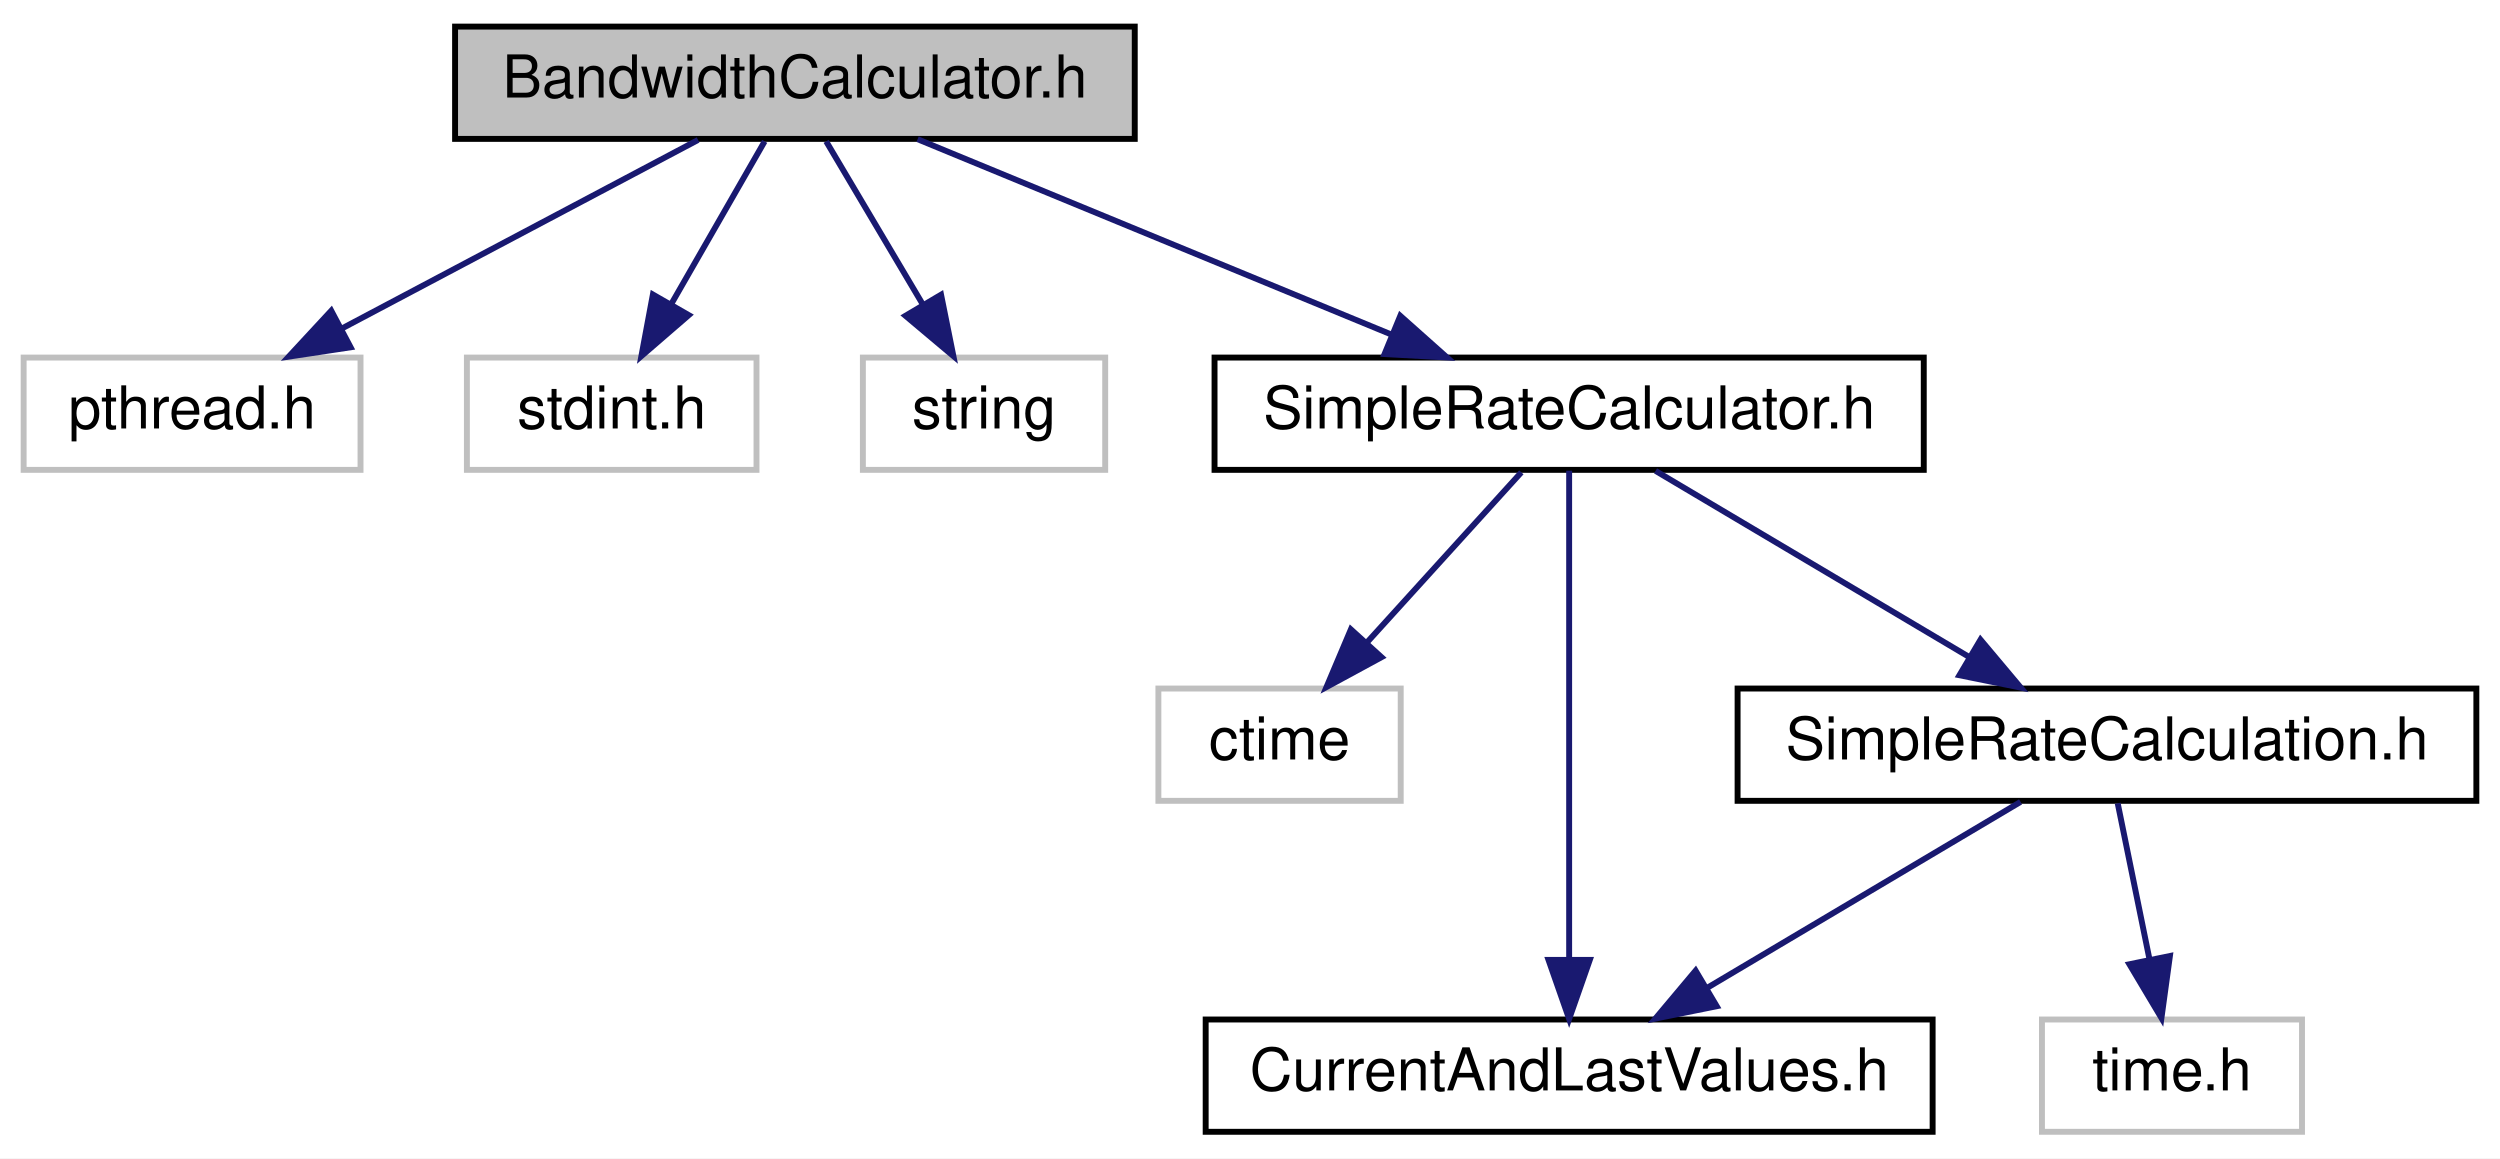
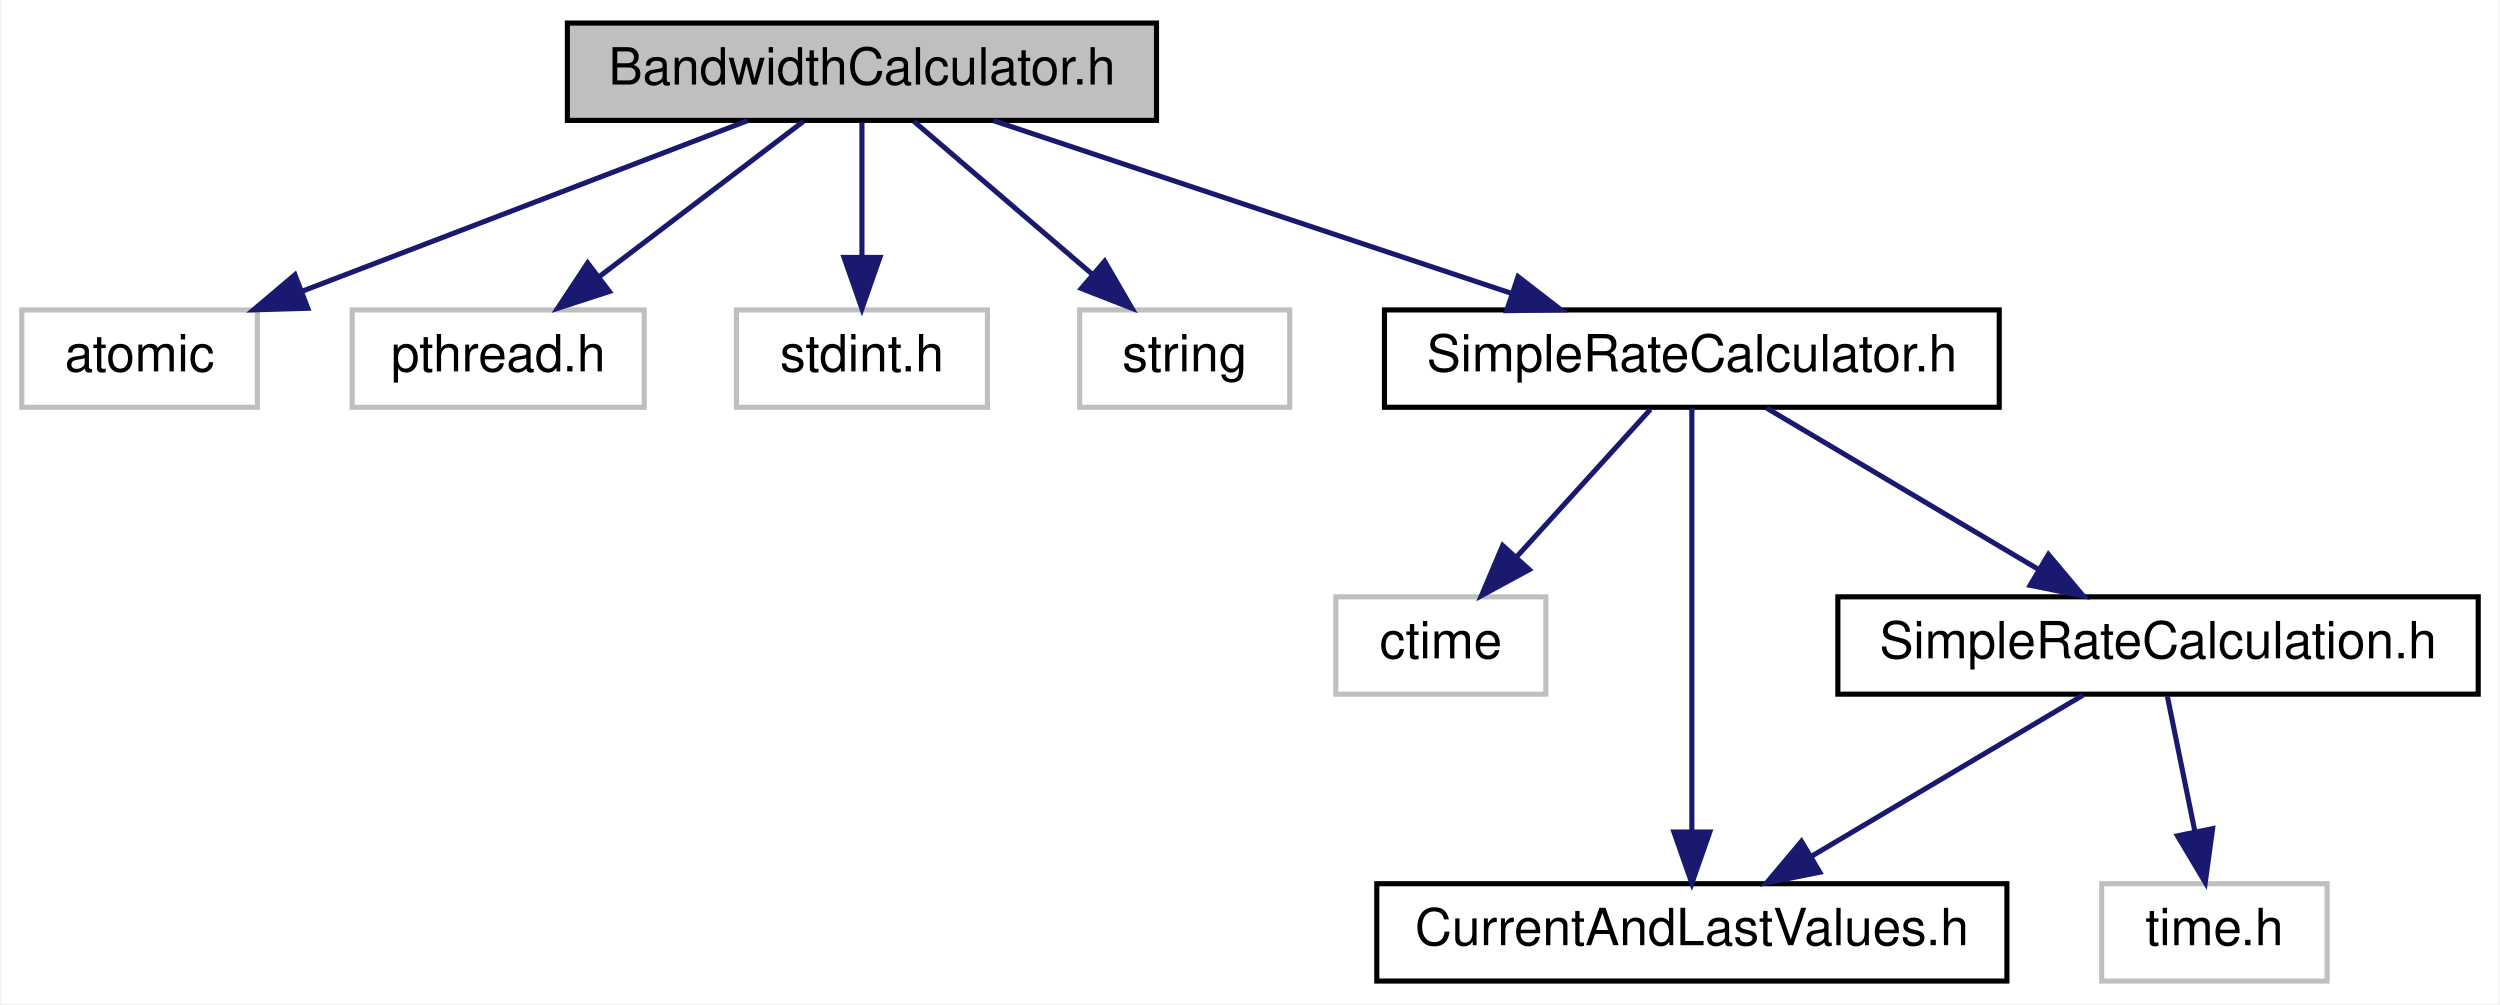
- <svg xmlns="http://www.w3.org/2000/svg" xmlns:xlink="http://www.w3.org/1999/xlink" width="423pt" height="196pt" viewBox="0.00 0.00 423.00 196.00">
+ <svg xmlns="http://www.w3.org/2000/svg" xmlns:xlink="http://www.w3.org/1999/xlink" width="488pt" height="196pt" viewBox="0.00 0.00 487.50 196.00">
  <g id="graph0" class="graph" transform="scale(1 1) rotate(0) translate(4 192)">
-     <polygon fill="white" stroke="none" points="-4,4 -4,-192 419,-192 419,4 -4,4" />
+     <polygon fill="white" stroke="none" points="-4,4 -4,-192 483.5,-192 483.5,4 -4,4" />
    <g id="node1" class="node">
-       <polygon fill="#bfbfbf" stroke="black" points="73,-168.5 73,-187.5 188,-187.5 188,-168.5 73,-168.5" />
-       <text text-anchor="middle" x="130.5" y="-175.5" font-family="Helvetica,sans-Serif" font-size="10.00">BandwidthCalculator.h</text>
+       <polygon fill="#bfbfbf" stroke="black" points="106.5,-168.5 106.5,-187.5 221.5,-187.5 221.5,-168.5 106.5,-168.5" />
+       <text text-anchor="middle" x="164" y="-175.5" font-family="Helvetica,sans-Serif" font-size="10.00">BandwidthCalculator.h</text>
    </g>
    <g id="node2" class="node">
-       <polygon fill="white" stroke="#bfbfbf" points="0,-112.5 0,-131.5 57,-131.5 57,-112.5 0,-112.5" />
-       <text text-anchor="middle" x="28.5" y="-119.5" font-family="Helvetica,sans-Serif" font-size="10.00">pthread.h</text>
+       <polygon fill="white" stroke="#bfbfbf" points="0,-112.5 0,-131.5 46,-131.5 46,-112.5 0,-112.5" />
+       <text text-anchor="middle" x="23" y="-119.5" font-family="Helvetica,sans-Serif" font-size="10.00">atomic</text>
    </g>
    <g id="edge1" class="edge">
-       <path fill="none" stroke="midnightblue" d="M114.112,-168.324C97.829,-159.703 72.632,-146.364 53.784,-136.386" />
-       <polygon fill="midnightblue" stroke="midnightblue" points="55.323,-133.24 44.847,-131.655 52.048,-139.427 55.323,-133.24" />
+       <path fill="none" stroke="midnightblue" d="M141.658,-168.444C118.247,-159.478 81.264,-145.314 54.81,-135.183" />
+       <polygon fill="midnightblue" stroke="midnightblue" points="55.828,-131.824 45.237,-131.516 53.324,-138.361 55.828,-131.824" />
    </g>
    <g id="node3" class="node">
-       <polygon fill="white" stroke="#bfbfbf" points="75,-112.5 75,-131.5 124,-131.5 124,-112.5 75,-112.5" />
-       <text text-anchor="middle" x="99.5" y="-119.5" font-family="Helvetica,sans-Serif" font-size="10.00">stdint.h</text>
+       <polygon fill="white" stroke="#bfbfbf" points="64.5,-112.5 64.5,-131.5 121.5,-131.5 121.5,-112.5 64.5,-112.5" />
+       <text text-anchor="middle" x="93" y="-119.5" font-family="Helvetica,sans-Serif" font-size="10.00">pthread.h</text>
    </g>
    <g id="edge2" class="edge">
-       <path fill="none" stroke="midnightblue" d="M125.381,-168.083C121.092,-160.613 114.842,-149.724 109.558,-140.52" />
-       <polygon fill="midnightblue" stroke="midnightblue" points="112.538,-138.681 104.524,-131.751 106.467,-142.166 112.538,-138.681" />
+       <path fill="none" stroke="midnightblue" d="M152.593,-168.324C141.891,-160.185 125.659,-147.839 112.837,-138.087" />
+       <polygon fill="midnightblue" stroke="midnightblue" points="114.693,-135.102 104.615,-131.834 110.456,-140.673 114.693,-135.102" />
    </g>
    <g id="node4" class="node">
-       <polygon fill="white" stroke="#bfbfbf" points="142,-112.5 142,-131.5 183,-131.5 183,-112.5 142,-112.5" />
-       <text text-anchor="middle" x="162.5" y="-119.5" font-family="Helvetica,sans-Serif" font-size="10.00">string</text>
+       <polygon fill="white" stroke="#bfbfbf" points="139.5,-112.5 139.5,-131.5 188.5,-131.5 188.5,-112.5 139.5,-112.5" />
+       <text text-anchor="middle" x="164" y="-119.5" font-family="Helvetica,sans-Serif" font-size="10.00">stdint.h</text>
    </g>
    <g id="edge3" class="edge">
-       <path fill="none" stroke="midnightblue" d="M135.784,-168.083C140.211,-160.613 146.663,-149.724 152.118,-140.52" />
-       <polygon fill="midnightblue" stroke="midnightblue" points="155.227,-142.138 157.314,-131.751 149.205,-138.57 155.227,-142.138" />
+       <path fill="none" stroke="midnightblue" d="M164,-168.083C164,-161.006 164,-150.861 164,-141.986" />
+       <polygon fill="midnightblue" stroke="midnightblue" points="167.5,-141.751 164,-131.751 160.5,-141.751 167.5,-141.751" />
    </g>
    <g id="node5" class="node">
-       <g id="a_node5">
+       <polygon fill="white" stroke="#bfbfbf" points="206.5,-112.5 206.5,-131.5 247.5,-131.5 247.5,-112.5 206.5,-112.5" />
+       <text text-anchor="middle" x="227" y="-119.5" font-family="Helvetica,sans-Serif" font-size="10.00">string</text>
+     </g>
+     <g id="edge4" class="edge">
+       <path fill="none" stroke="midnightblue" d="M174.122,-168.324C183.526,-160.263 197.744,-148.077 209.069,-138.369" />
+       <polygon fill="midnightblue" stroke="midnightblue" points="211.379,-140.999 216.694,-131.834 206.823,-135.684 211.379,-140.999" />
+     </g>
+     <g id="node6" class="node">
+       <g id="a_node6">
        <a xlink:href="SimpleRateCalculator_8h.html" target="_top" xlink:title="SimpleRateCalculator.h">
-           <polygon fill="white" stroke="black" points="201.5,-112.5 201.5,-131.5 321.5,-131.5 321.5,-112.5 201.5,-112.5" />
-           <text text-anchor="middle" x="261.5" y="-119.5" font-family="Helvetica,sans-Serif" font-size="10.00">SimpleRateCalculator.h</text>
+           <polygon fill="white" stroke="black" points="266,-112.5 266,-131.5 386,-131.5 386,-112.5 266,-112.5" />
+           <text text-anchor="middle" x="326" y="-119.5" font-family="Helvetica,sans-Serif" font-size="10.00">SimpleRateCalculator.h</text>
        </a>
      </g>
    </g>
-     <g id="edge4" class="edge">
-       <path fill="none" stroke="midnightblue" d="M151.257,-168.444C172.816,-159.557 206.763,-145.563 231.294,-135.451" />
-       <polygon fill="midnightblue" stroke="midnightblue" points="232.928,-138.563 240.84,-131.516 230.261,-132.092 232.928,-138.563" />
-     </g>
-     <g id="node6" class="node">
-       <polygon fill="white" stroke="#bfbfbf" points="192,-56.5 192,-75.5 233,-75.5 233,-56.5 192,-56.5" />
-       <text text-anchor="middle" x="212.5" y="-63.5" font-family="Helvetica,sans-Serif" font-size="10.00">ctime</text>
-     </g>
    <g id="edge5" class="edge">
-       <path fill="none" stroke="midnightblue" d="M253.409,-112.083C246.345,-104.298 235.912,-92.802 227.351,-83.367" />
-       <polygon fill="midnightblue" stroke="midnightblue" points="229.753,-80.805 220.441,-75.751 224.569,-85.509 229.753,-80.805" />
+       <path fill="none" stroke="midnightblue" d="M189.669,-168.444C216.923,-159.359 260.184,-144.939 290.651,-134.783" />
+       <polygon fill="midnightblue" stroke="midnightblue" points="292.071,-137.999 300.451,-131.516 289.857,-131.358 292.071,-137.999" />
    </g>
    <g id="node7" class="node">
-       <g id="a_node7">
-         <a xlink:href="CurrentAndLastValues_8h.html" target="_top" xlink:title="CurrentAndLastValues.h">
-           <polygon fill="white" stroke="black" points="200,-0.5 200,-19.5 323,-19.5 323,-0.5 200,-0.5" />
-           <text text-anchor="middle" x="261.5" y="-7.5" font-family="Helvetica,sans-Serif" font-size="10.00">CurrentAndLastValues.h</text>
-         </a>
-       </g>
+       <polygon fill="white" stroke="#bfbfbf" points="256.5,-56.5 256.5,-75.5 297.5,-75.5 297.5,-56.5 256.5,-56.5" />
+       <text text-anchor="middle" x="277" y="-63.5" font-family="Helvetica,sans-Serif" font-size="10.00">ctime</text>
    </g>
    <g id="edge6" class="edge">
-       <path fill="none" stroke="midnightblue" d="M261.5,-112.368C261.5,-94.617 261.5,-53.666 261.5,-29.597" />
-       <polygon fill="midnightblue" stroke="midnightblue" points="265,-29.591 261.5,-19.591 258,-29.591 265,-29.591" />
+       <path fill="none" stroke="midnightblue" d="M317.909,-112.083C310.845,-104.298 300.412,-92.802 291.851,-83.367" />
+       <polygon fill="midnightblue" stroke="midnightblue" points="294.253,-80.805 284.941,-75.751 289.069,-85.509 294.253,-80.805" />
    </g>
    <g id="node8" class="node">
      <g id="a_node8">
-         <a xlink:href="SimpleRateCalculation_8h.html" target="_top" xlink:title="SimpleRateCalculation.h">
-           <polygon fill="white" stroke="black" points="290,-56.5 290,-75.5 415,-75.5 415,-56.5 290,-56.5" />
-           <text text-anchor="middle" x="352.5" y="-63.5" font-family="Helvetica,sans-Serif" font-size="10.00">SimpleRateCalculation.h</text>
+         <a xlink:href="CurrentAndLastValues_8h.html" target="_top" xlink:title="CurrentAndLastValues.h">
+           <polygon fill="white" stroke="black" points="264.5,-0.5 264.5,-19.5 387.5,-19.5 387.5,-0.5 264.5,-0.5" />
+           <text text-anchor="middle" x="326" y="-7.5" font-family="Helvetica,sans-Serif" font-size="10.00">CurrentAndLastValues.h</text>
        </a>
      </g>
    </g>
    <g id="edge7" class="edge">
-       <path fill="none" stroke="midnightblue" d="M276.121,-112.324C290.449,-103.822 312.513,-90.729 329.249,-80.797" />
-       <polygon fill="midnightblue" stroke="midnightblue" points="331.102,-83.768 337.916,-75.654 327.53,-77.748 331.102,-83.768" />
+       <path fill="none" stroke="midnightblue" d="M326,-112.368C326,-94.617 326,-53.666 326,-29.597" />
+       <polygon fill="midnightblue" stroke="midnightblue" points="329.5,-29.591 326,-19.591 322.5,-29.591 329.5,-29.591" />
+     </g>
+     <g id="node9" class="node">
+       <g id="a_node9">
+         <a xlink:href="SimpleRateCalculation_8h.html" target="_top" xlink:title="SimpleRateCalculation.h">
+           <polygon fill="white" stroke="black" points="354.5,-56.5 354.5,-75.5 479.5,-75.5 479.5,-56.5 354.5,-56.5" />
+           <text text-anchor="middle" x="417" y="-63.5" font-family="Helvetica,sans-Serif" font-size="10.00">SimpleRateCalculation.h</text>
+         </a>
+       </g>
    </g>
    <g id="edge8" class="edge">
-       <path fill="none" stroke="midnightblue" d="M337.879,-56.324C323.551,-47.822 301.487,-34.729 284.751,-24.797" />
-       <polygon fill="midnightblue" stroke="midnightblue" points="286.47,-21.748 276.084,-19.654 282.898,-27.768 286.47,-21.748" />
-     </g>
-     <g id="node9" class="node">
-       <polygon fill="white" stroke="#bfbfbf" points="341.5,-0.5 341.5,-19.5 385.5,-19.5 385.5,-0.5 341.5,-0.5" />
-       <text text-anchor="middle" x="363.5" y="-7.5" font-family="Helvetica,sans-Serif" font-size="10.00">time.h</text>
+       <path fill="none" stroke="midnightblue" d="M340.621,-112.324C354.949,-103.822 377.013,-90.729 393.749,-80.797" />
+       <polygon fill="midnightblue" stroke="midnightblue" points="395.602,-83.768 402.416,-75.654 392.03,-77.748 395.602,-83.768" />
    </g>
    <g id="edge9" class="edge">
-       <path fill="none" stroke="midnightblue" d="M354.316,-56.083C355.774,-48.927 357.871,-38.635 359.693,-29.691" />
-       <polygon fill="midnightblue" stroke="midnightblue" points="363.151,-30.248 361.717,-19.751 356.292,-28.851 363.151,-30.248" />
+       <path fill="none" stroke="midnightblue" d="M402.379,-56.324C388.051,-47.822 365.987,-34.729 349.251,-24.797" />
+       <polygon fill="midnightblue" stroke="midnightblue" points="350.97,-21.748 340.584,-19.654 347.398,-27.768 350.97,-21.748" />
+     </g>
+     <g id="node10" class="node">
+       <polygon fill="white" stroke="#bfbfbf" points="406,-0.5 406,-19.5 450,-19.5 450,-0.5 406,-0.5" />
+       <text text-anchor="middle" x="428" y="-7.5" font-family="Helvetica,sans-Serif" font-size="10.00">time.h</text>
+     </g>
+     <g id="edge10" class="edge">
+       <path fill="none" stroke="midnightblue" d="M418.816,-56.083C420.274,-48.927 422.371,-38.635 424.193,-29.691" />
+       <polygon fill="midnightblue" stroke="midnightblue" points="427.651,-30.248 426.217,-19.751 420.792,-28.851 427.651,-30.248" />
    </g>
  </g>
</svg>
